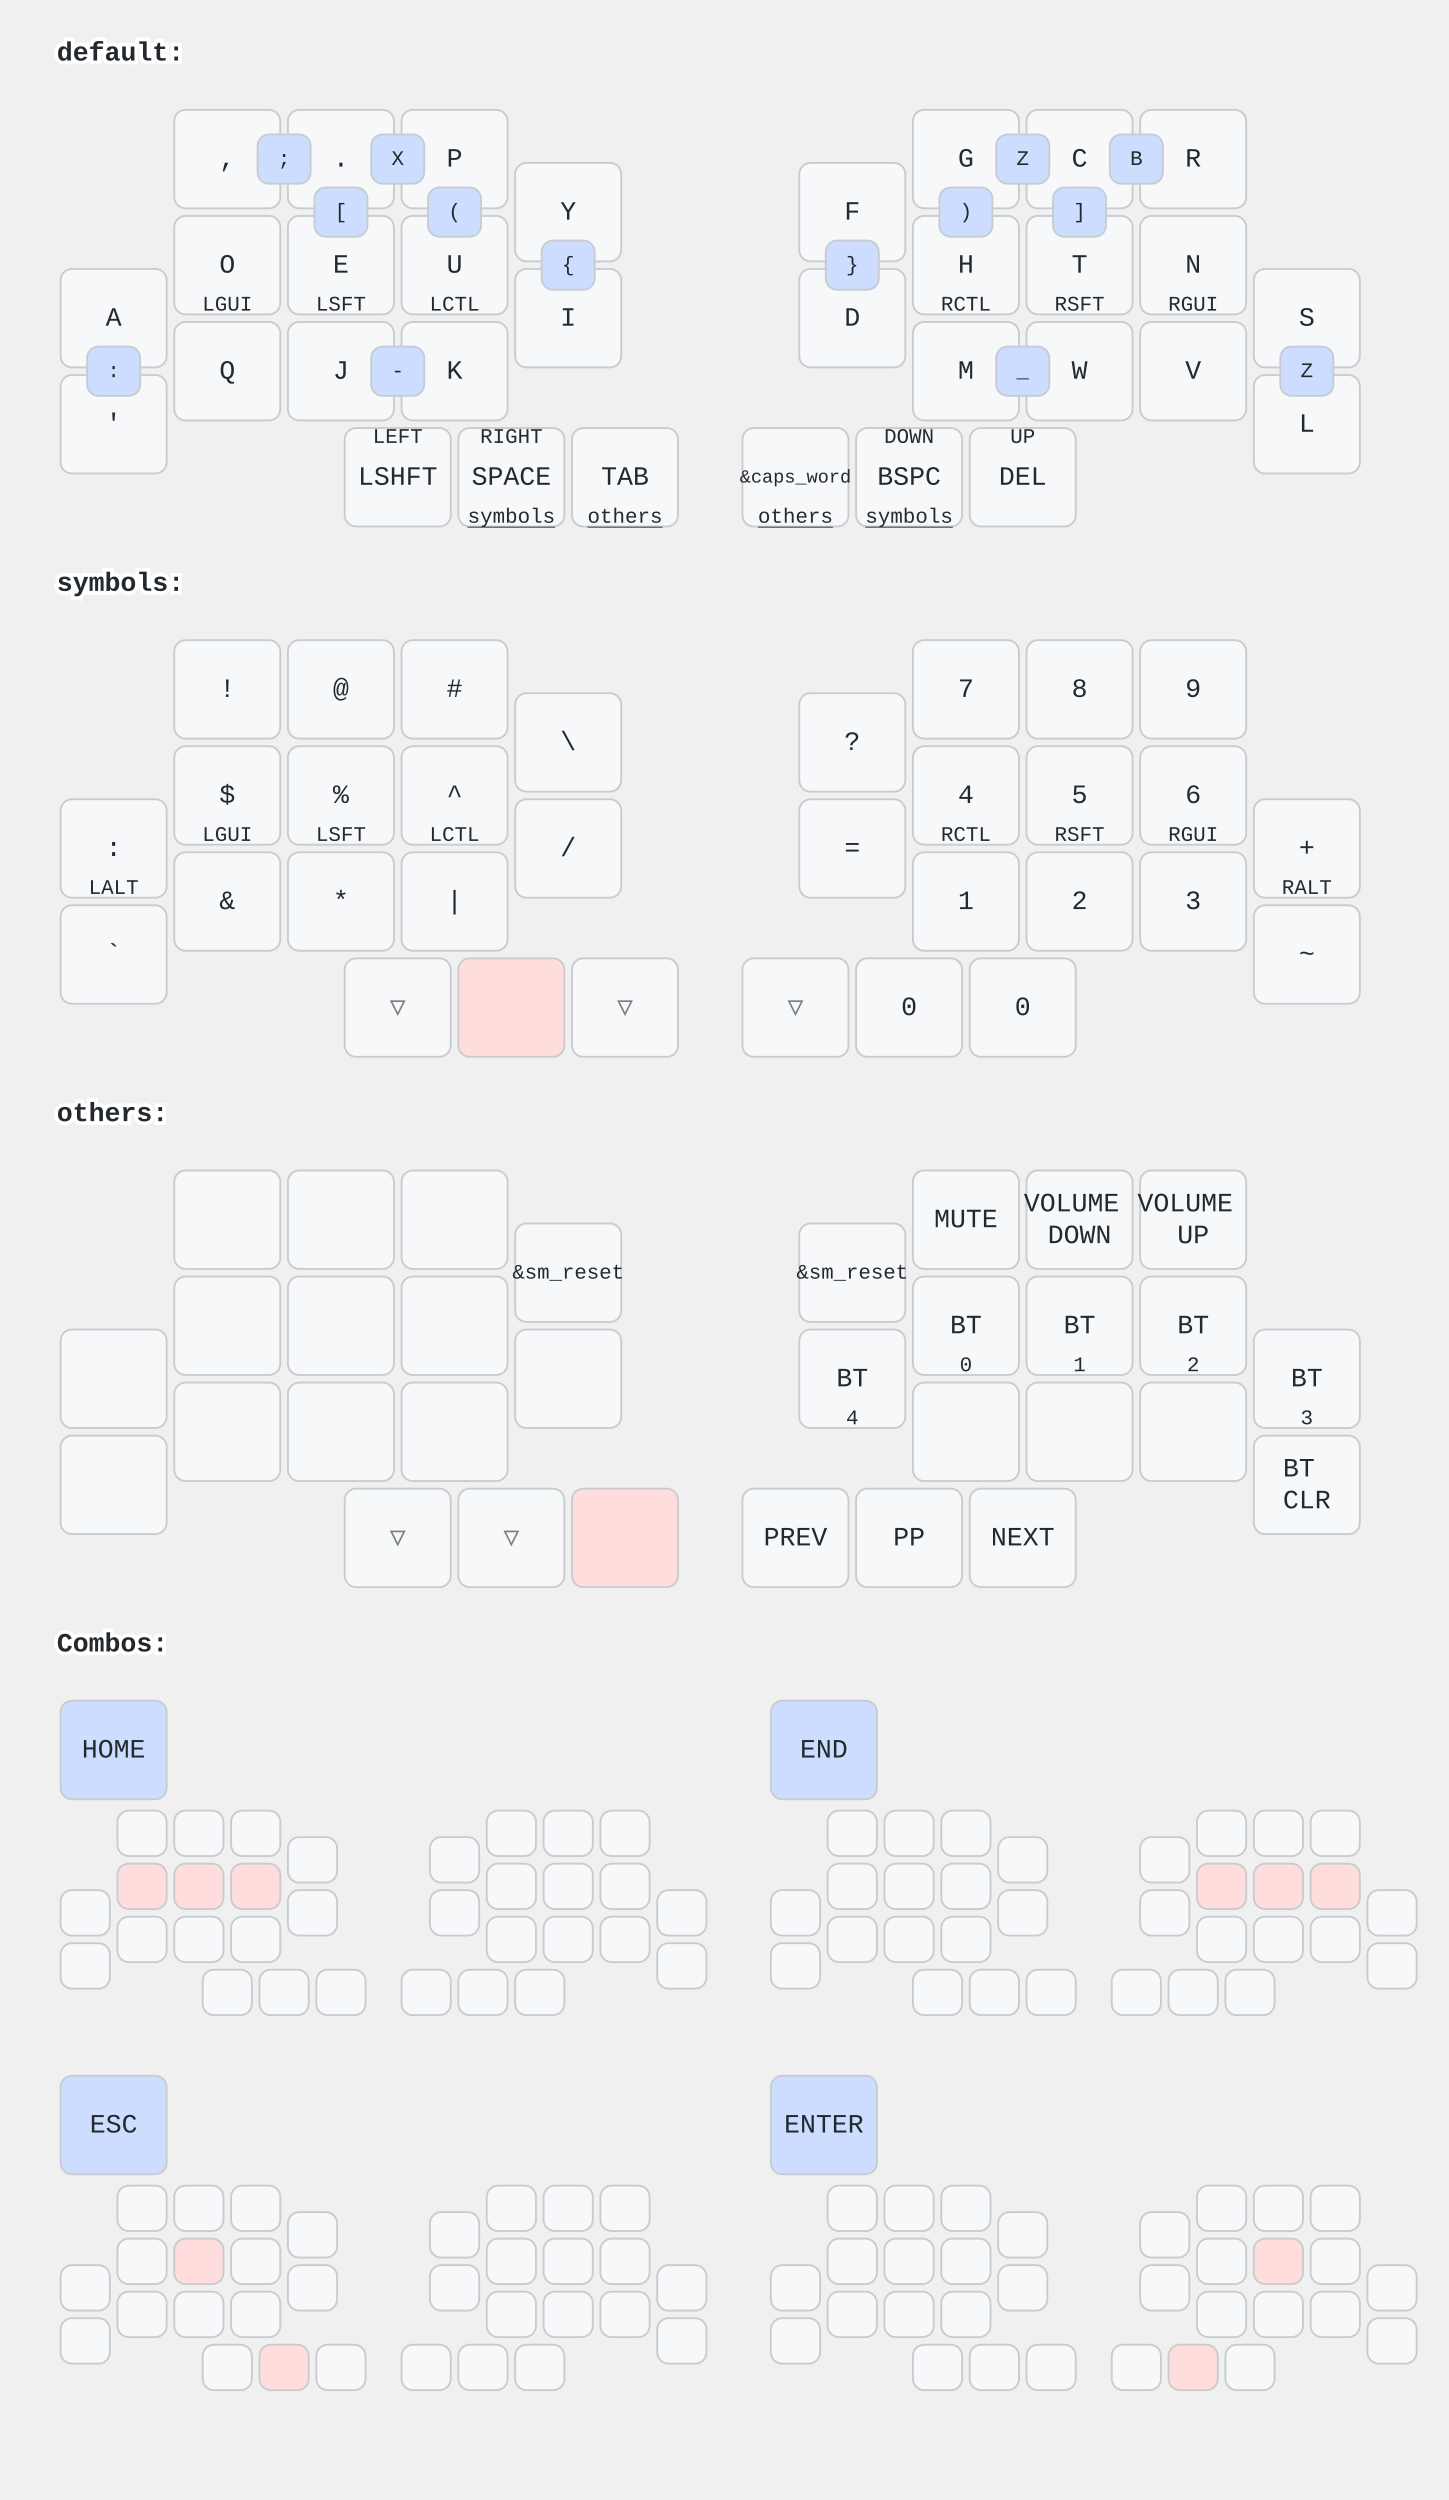
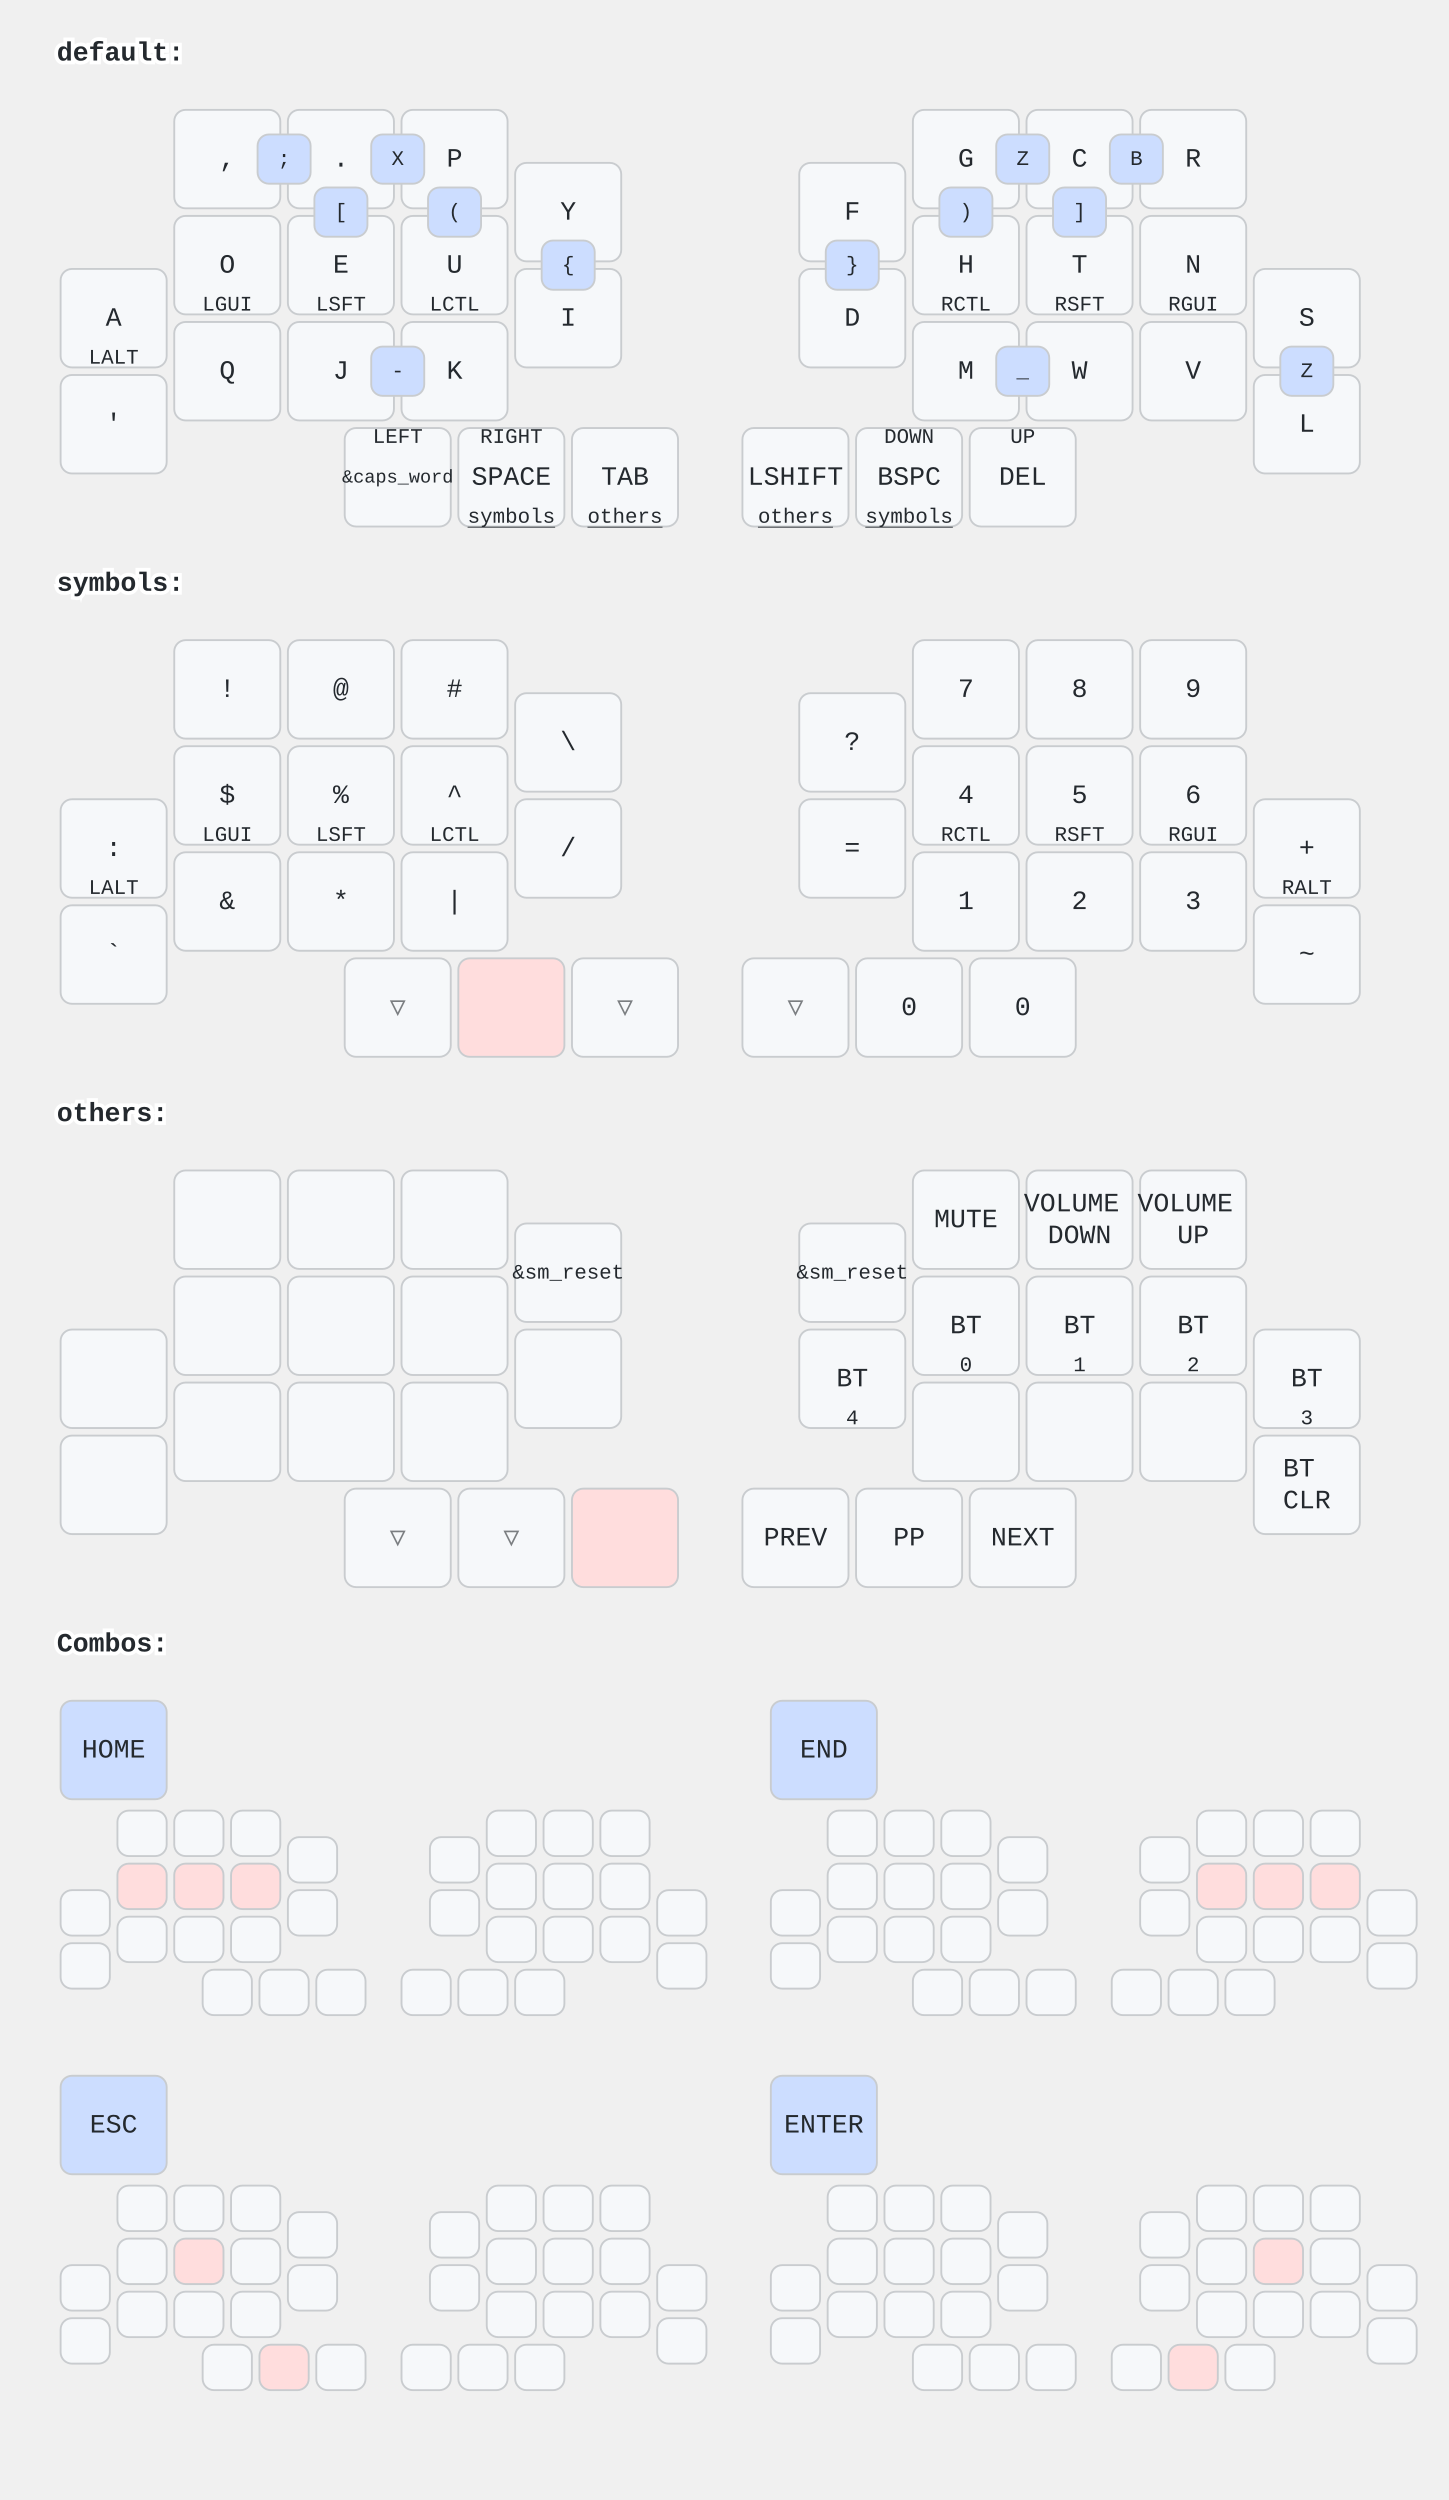
<svg xmlns="http://www.w3.org/2000/svg" width="765" height="1320" viewBox="0 0 765 1320" class="keymap">
  <style>/* inherit to force styles through use tags */
svg path {
    fill: inherit;
}

/* font and background color specifications */
svg.keymap {
    font-family: SFMono-Regular,Consolas,Liberation Mono,Menlo,monospace;
    font-size: 14px;
    font-kerning: normal;
    text-rendering: optimizeLegibility;
    fill: #24292e;
}

/* default key styling */
rect.key {
    fill: #f6f8fa;
}

rect.key, rect.combo {
    stroke: #c9cccf;
    stroke-width: 1;
}

/* default key side styling, only used is draw_key_sides is set */
rect.side {
    filter: brightness(90%);
}

/* color accent for combo boxes */
rect.combo, rect.combo-separate {
    fill: #cdf;
}

/* color accent for held keys */
rect.held, rect.combo.held {
    fill: #fdd;
}

/* color accent for ghost (optional) keys */
rect.ghost, rect.combo.ghost {
    stroke-dasharray: 4, 4;
    stroke-width: 2;
}

text {
    text-anchor: middle;
    dominant-baseline: middle;
}

/* styling for layer labels */
text.label {
    font-weight: bold;
    text-anchor: start;
    stroke: white;
    stroke-width: 4;
    paint-order: stroke;
}

/* styling for optional footer */
text.footer {
    text-anchor: end;
    dominant-baseline: auto;
    stroke: white;
    stroke-width: 4;
    paint-order: stroke;
}

/* styling for combo tap, and key hold/shifted label text */
text.combo, text.hold, text.shifted {
    font-size: 11px;
}

text.hold {
    text-anchor: middle;
    dominant-baseline: auto;
}

text.shifted {
    text-anchor: middle;
    dominant-baseline: hanging;
}

text.layer-activator {
    text-decoration: underline;
}

/* styling for hold/shifted label text in combo box */
text.combo.hold, text.combo.shifted {
    font-size: 8px;
}

/* lighter symbol for transparent keys */
text.trans {
    fill: #7b7e81;
}

/* styling for combo dendrons */
path.combo {
    stroke-width: 1;
    stroke: gray;
    fill: none;
}

/* Start Tabler Icons Cleanup */
/* cannot use height/width with glyphs */
.icon-tabler &gt; path {
    fill: inherit;
    stroke: inherit;
    stroke-width: 2;
}
/* hide tabler's default box */
.icon-tabler &gt; path[stroke="none"][fill="none"] {
    visibility: hidden;
}
/* End Tabler Icons Cleanup */
</style>
  <g transform="translate(30, 0)" class="layer-default">
    <text x="0" y="28" class="label" id="default">default:</text>
    <g transform="translate(0, 56)">
      <g transform="translate(90, 28)" class="key keypos-0">
        <rect rx="6" ry="6" x="-28" y="-26" width="56" height="52" class="key" />
        <text x="0" y="0" class="key tap">,</text>
      </g>
      <g transform="translate(150, 28)" class="key keypos-1">
        <rect rx="6" ry="6" x="-28" y="-26" width="56" height="52" class="key" />
        <text x="0" y="0" class="key tap">.</text>
      </g>
      <g transform="translate(210, 28)" class="key keypos-2">
        <rect rx="6" ry="6" x="-28" y="-26" width="56" height="52" class="key" />
        <text x="0" y="0" class="key tap">P</text>
      </g>
      <g transform="translate(270, 56)" class="key keypos-3">
        <rect rx="6" ry="6" x="-28" y="-26" width="56" height="52" class="key" />
        <text x="0" y="0" class="key tap">Y</text>
      </g>
      <g transform="translate(420, 56)" class="key keypos-4">
        <rect rx="6" ry="6" x="-28" y="-26" width="56" height="52" class="key" />
        <text x="0" y="0" class="key tap">F</text>
      </g>
      <g transform="translate(480, 28)" class="key keypos-5">
        <rect rx="6" ry="6" x="-28" y="-26" width="56" height="52" class="key" />
        <text x="0" y="0" class="key tap">G</text>
      </g>
      <g transform="translate(540, 28)" class="key keypos-6">
        <rect rx="6" ry="6" x="-28" y="-26" width="56" height="52" class="key" />
        <text x="0" y="0" class="key tap">C</text>
      </g>
      <g transform="translate(600, 28)" class="key keypos-7">
        <rect rx="6" ry="6" x="-28" y="-26" width="56" height="52" class="key" />
        <text x="0" y="0" class="key tap">R</text>
      </g>
      <g transform="translate(30, 112)" class="key keypos-8">
        <rect rx="6" ry="6" x="-28" y="-26" width="56" height="52" class="key" />
        <text x="0" y="0" class="key tap">A</text>
        <text x="0" y="24" class="key hold">LALT</text>
      </g>
      <g transform="translate(90, 84)" class="key keypos-9">
        <rect rx="6" ry="6" x="-28" y="-26" width="56" height="52" class="key" />
        <text x="0" y="0" class="key tap">O</text>
        <text x="0" y="24" class="key hold">LGUI</text>
      </g>
      <g transform="translate(150, 84)" class="key keypos-10">
        <rect rx="6" ry="6" x="-28" y="-26" width="56" height="52" class="key" />
        <text x="0" y="0" class="key tap">E</text>
        <text x="0" y="24" class="key hold">LSFT</text>
      </g>
      <g transform="translate(210, 84)" class="key keypos-11">
        <rect rx="6" ry="6" x="-28" y="-26" width="56" height="52" class="key" />
        <text x="0" y="0" class="key tap">U</text>
        <text x="0" y="24" class="key hold">LCTL</text>
      </g>
      <g transform="translate(270, 112)" class="key keypos-12">
        <rect rx="6" ry="6" x="-28" y="-26" width="56" height="52" class="key" />
        <text x="0" y="0" class="key tap">I</text>
      </g>
      <g transform="translate(420, 112)" class="key keypos-13">
        <rect rx="6" ry="6" x="-28" y="-26" width="56" height="52" class="key" />
        <text x="0" y="0" class="key tap">D</text>
      </g>
      <g transform="translate(480, 84)" class="key keypos-14">
        <rect rx="6" ry="6" x="-28" y="-26" width="56" height="52" class="key" />
        <text x="0" y="0" class="key tap">H</text>
        <text x="0" y="24" class="key hold">RCTL</text>
      </g>
      <g transform="translate(540, 84)" class="key keypos-15">
        <rect rx="6" ry="6" x="-28" y="-26" width="56" height="52" class="key" />
        <text x="0" y="0" class="key tap">T</text>
        <text x="0" y="24" class="key hold">RSFT</text>
      </g>
      <g transform="translate(600, 84)" class="key keypos-16">
        <rect rx="6" ry="6" x="-28" y="-26" width="56" height="52" class="key" />
        <text x="0" y="0" class="key tap">N</text>
        <text x="0" y="24" class="key hold">RGUI</text>
      </g>
      <g transform="translate(660, 112)" class="key keypos-17">
        <rect rx="6" ry="6" x="-28" y="-26" width="56" height="52" class="key" />
        <text x="0" y="0" class="key tap">S</text>
        <text x="0" y="24" class="key hold">RALT</text>
      </g>
      <g transform="translate(30, 168)" class="key keypos-18">
        <rect rx="6" ry="6" x="-28" y="-26" width="56" height="52" class="key" />
        <text x="0" y="0" class="key tap">'</text>
      </g>
      <g transform="translate(90, 140)" class="key keypos-19">
        <rect rx="6" ry="6" x="-28" y="-26" width="56" height="52" class="key" />
        <text x="0" y="0" class="key tap">Q</text>
      </g>
      <g transform="translate(150, 140)" class="key keypos-20">
        <rect rx="6" ry="6" x="-28" y="-26" width="56" height="52" class="key" />
        <text x="0" y="0" class="key tap">J</text>
      </g>
      <g transform="translate(210, 140)" class="key keypos-21">
        <rect rx="6" ry="6" x="-28" y="-26" width="56" height="52" class="key" />
        <text x="0" y="0" class="key tap">K</text>
      </g>
      <g transform="translate(480, 140)" class="key keypos-22">
        <rect rx="6" ry="6" x="-28" y="-26" width="56" height="52" class="key" />
        <text x="0" y="0" class="key tap">M</text>
      </g>
      <g transform="translate(540, 140)" class="key keypos-23">
        <rect rx="6" ry="6" x="-28" y="-26" width="56" height="52" class="key" />
        <text x="0" y="0" class="key tap">W</text>
      </g>
      <g transform="translate(600, 140)" class="key keypos-24">
        <rect rx="6" ry="6" x="-28" y="-26" width="56" height="52" class="key" />
        <text x="0" y="0" class="key tap">V</text>
      </g>
      <g transform="translate(660, 168)" class="key keypos-25">
        <rect rx="6" ry="6" x="-28" y="-26" width="56" height="52" class="key" />
        <text x="0" y="0" class="key tap">L</text>
      </g>
      <g transform="translate(180, 196)" class="key keypos-26">
        <rect rx="6" ry="6" x="-28" y="-26" width="56" height="52" class="key" />
-         <text x="0" y="0" class="key tap">LSHFT</text>
+         <text x="0" y="0" class="key tap">
+           <tspan style="font-size: 70%">&amp;caps_word</tspan>
+         </text>
        <text x="0" y="-24" class="key shifted">LEFT</text>
      </g>
      <g transform="translate(240, 196)" class="key keypos-27">
        <rect rx="6" ry="6" x="-28" y="-26" width="56" height="52" class="key" />
        <text x="0" y="0" class="key tap">SPACE</text>
        <a href="#symbols">
          <text x="0" y="24" class="key hold layer-activator">symbols</text>
        </a>
        <text x="0" y="-24" class="key shifted">RIGHT</text>
      </g>
      <g transform="translate(300, 196)" class="key keypos-28">
        <rect rx="6" ry="6" x="-28" y="-26" width="56" height="52" class="key" />
        <text x="0" y="0" class="key tap">TAB</text>
        <a href="#others">
          <text x="0" y="24" class="key hold layer-activator">others</text>
        </a>
      </g>
      <g transform="translate(390, 196)" class="key keypos-29">
        <rect rx="6" ry="6" x="-28" y="-26" width="56" height="52" class="key" />
-         <text x="0" y="0" class="key tap">
-           <tspan style="font-size: 70%">&amp;caps_word</tspan>
-         </text>
+         <text x="0" y="0" class="key tap">LSHIFT</text>
        <a href="#others">
          <text x="0" y="24" class="key hold layer-activator">others</text>
        </a>
      </g>
      <g transform="translate(450, 196)" class="key keypos-30">
        <rect rx="6" ry="6" x="-28" y="-26" width="56" height="52" class="key" />
        <text x="0" y="0" class="key tap">BSPC</text>
        <a href="#symbols">
          <text x="0" y="24" class="key hold layer-activator">symbols</text>
        </a>
        <text x="0" y="-24" class="key shifted">DOWN</text>
      </g>
      <g transform="translate(510, 196)" class="key keypos-31">
        <rect rx="6" ry="6" x="-28" y="-26" width="56" height="52" class="key" />
        <text x="0" y="0" class="key tap">DEL</text>
        <text x="0" y="-24" class="key shifted">UP</text>
      </g>
      <g class="combo combopos-0">
        <rect rx="6" ry="6" x="106" y="15" width="28" height="26" class="combo" />
        <text x="120" y="28" class="combo tap">;</text>
      </g>
      <g class="combo combopos-1">
        <rect rx="6" ry="6" x="166" y="15" width="28" height="26" class="combo" />
        <text x="180" y="28" class="combo tap">X</text>
      </g>
      <g class="combo combopos-2">
        <rect rx="6" ry="6" x="556" y="15" width="28" height="26" class="combo" />
        <text x="570" y="28" class="combo tap">B</text>
      </g>
      <g class="combo combopos-3">
        <rect rx="6" ry="6" x="496" y="15" width="28" height="26" class="combo" />
        <text x="510" y="28" class="combo tap">Z</text>
      </g>
      <g class="combo combopos-4">
        <rect rx="6" ry="6" x="646" y="127" width="28" height="26" class="combo" />
        <text x="660" y="140" class="combo tap">Z</text>
      </g>
      <g class="combo combopos-5">
-         <rect rx="6" ry="6" x="16" y="127" width="28" height="26" class="combo" />
-         <text x="30" y="140" class="combo tap">:</text>
-       </g>
-       <g class="combo combopos-6">
        <rect rx="6" ry="6" x="136" y="43" width="28" height="26" class="combo" />
        <text x="150" y="56" class="combo tap">[</text>
      </g>
-       <g class="combo combopos-7">
+       <g class="combo combopos-6">
        <rect rx="6" ry="6" x="526" y="43" width="28" height="26" class="combo" />
        <text x="540" y="56" class="combo tap">]</text>
      </g>
-       <g class="combo combopos-8">
+       <g class="combo combopos-7">
        <rect rx="6" ry="6" x="196" y="43" width="28" height="26" class="combo" />
        <text x="210" y="56" class="combo tap">(</text>
      </g>
-       <g class="combo combopos-9">
+       <g class="combo combopos-8">
        <rect rx="6" ry="6" x="466" y="43" width="28" height="26" class="combo" />
        <text x="480" y="56" class="combo tap">)</text>
      </g>
-       <g class="combo combopos-10">
+       <g class="combo combopos-9">
        <rect rx="6" ry="6" x="256" y="71" width="28" height="26" class="combo" />
        <text x="270" y="84" class="combo tap">{</text>
      </g>
-       <g class="combo combopos-11">
+       <g class="combo combopos-10">
        <rect rx="6" ry="6" x="406" y="71" width="28" height="26" class="combo" />
        <text x="420" y="84" class="combo tap">}</text>
      </g>
-       <g class="combo combopos-12">
+       <g class="combo combopos-11">
        <rect rx="6" ry="6" x="166" y="127" width="28" height="26" class="combo" />
        <text x="180" y="140" class="combo tap">-</text>
      </g>
-       <g class="combo combopos-13">
+       <g class="combo combopos-12">
        <rect rx="6" ry="6" x="496" y="127" width="28" height="26" class="combo" />
        <text x="510" y="140" class="combo tap">_</text>
      </g>
    </g>
  </g>
  <g transform="translate(30, 280)" class="layer-symbols">
    <text x="0" y="28" class="label" id="symbols">symbols:</text>
    <g transform="translate(0, 56)">
      <g transform="translate(90, 28)" class="key keypos-0">
        <rect rx="6" ry="6" x="-28" y="-26" width="56" height="52" class="key" />
        <text x="0" y="0" class="key tap">!</text>
      </g>
      <g transform="translate(150, 28)" class="key keypos-1">
        <rect rx="6" ry="6" x="-28" y="-26" width="56" height="52" class="key" />
        <text x="0" y="0" class="key tap">@</text>
      </g>
      <g transform="translate(210, 28)" class="key keypos-2">
        <rect rx="6" ry="6" x="-28" y="-26" width="56" height="52" class="key" />
        <text x="0" y="0" class="key tap">#</text>
      </g>
      <g transform="translate(270, 56)" class="key keypos-3">
        <rect rx="6" ry="6" x="-28" y="-26" width="56" height="52" class="key" />
        <text x="0" y="0" class="key tap">\</text>
      </g>
      <g transform="translate(420, 56)" class="key keypos-4">
        <rect rx="6" ry="6" x="-28" y="-26" width="56" height="52" class="key" />
        <text x="0" y="0" class="key tap">?</text>
      </g>
      <g transform="translate(480, 28)" class="key keypos-5">
        <rect rx="6" ry="6" x="-28" y="-26" width="56" height="52" class="key" />
        <text x="0" y="0" class="key tap">7</text>
      </g>
      <g transform="translate(540, 28)" class="key keypos-6">
        <rect rx="6" ry="6" x="-28" y="-26" width="56" height="52" class="key" />
        <text x="0" y="0" class="key tap">8</text>
      </g>
      <g transform="translate(600, 28)" class="key keypos-7">
        <rect rx="6" ry="6" x="-28" y="-26" width="56" height="52" class="key" />
        <text x="0" y="0" class="key tap">9</text>
      </g>
      <g transform="translate(30, 112)" class="key keypos-8">
        <rect rx="6" ry="6" x="-28" y="-26" width="56" height="52" class="key" />
        <text x="0" y="0" class="key tap">:</text>
        <text x="0" y="24" class="key hold">LALT</text>
      </g>
      <g transform="translate(90, 84)" class="key keypos-9">
        <rect rx="6" ry="6" x="-28" y="-26" width="56" height="52" class="key" />
        <text x="0" y="0" class="key tap">$</text>
        <text x="0" y="24" class="key hold">LGUI</text>
      </g>
      <g transform="translate(150, 84)" class="key keypos-10">
        <rect rx="6" ry="6" x="-28" y="-26" width="56" height="52" class="key" />
        <text x="0" y="0" class="key tap">%</text>
        <text x="0" y="24" class="key hold">LSFT</text>
      </g>
      <g transform="translate(210, 84)" class="key keypos-11">
        <rect rx="6" ry="6" x="-28" y="-26" width="56" height="52" class="key" />
        <text x="0" y="0" class="key tap">^</text>
        <text x="0" y="24" class="key hold">LCTL</text>
      </g>
      <g transform="translate(270, 112)" class="key keypos-12">
        <rect rx="6" ry="6" x="-28" y="-26" width="56" height="52" class="key" />
        <text x="0" y="0" class="key tap">/</text>
      </g>
      <g transform="translate(420, 112)" class="key keypos-13">
        <rect rx="6" ry="6" x="-28" y="-26" width="56" height="52" class="key" />
        <text x="0" y="0" class="key tap">=</text>
      </g>
      <g transform="translate(480, 84)" class="key keypos-14">
        <rect rx="6" ry="6" x="-28" y="-26" width="56" height="52" class="key" />
        <text x="0" y="0" class="key tap">4</text>
        <text x="0" y="24" class="key hold">RCTL</text>
      </g>
      <g transform="translate(540, 84)" class="key keypos-15">
        <rect rx="6" ry="6" x="-28" y="-26" width="56" height="52" class="key" />
        <text x="0" y="0" class="key tap">5</text>
        <text x="0" y="24" class="key hold">RSFT</text>
      </g>
      <g transform="translate(600, 84)" class="key keypos-16">
        <rect rx="6" ry="6" x="-28" y="-26" width="56" height="52" class="key" />
        <text x="0" y="0" class="key tap">6</text>
        <text x="0" y="24" class="key hold">RGUI</text>
      </g>
      <g transform="translate(660, 112)" class="key keypos-17">
        <rect rx="6" ry="6" x="-28" y="-26" width="56" height="52" class="key" />
        <text x="0" y="0" class="key tap">+</text>
        <text x="0" y="24" class="key hold">RALT</text>
      </g>
      <g transform="translate(30, 168)" class="key keypos-18">
        <rect rx="6" ry="6" x="-28" y="-26" width="56" height="52" class="key" />
        <text x="0" y="0" class="key tap">`</text>
      </g>
      <g transform="translate(90, 140)" class="key keypos-19">
        <rect rx="6" ry="6" x="-28" y="-26" width="56" height="52" class="key" />
        <text x="0" y="0" class="key tap">&amp;</text>
      </g>
      <g transform="translate(150, 140)" class="key keypos-20">
        <rect rx="6" ry="6" x="-28" y="-26" width="56" height="52" class="key" />
        <text x="0" y="0" class="key tap">*</text>
      </g>
      <g transform="translate(210, 140)" class="key keypos-21">
        <rect rx="6" ry="6" x="-28" y="-26" width="56" height="52" class="key" />
        <text x="0" y="0" class="key tap">|</text>
      </g>
      <g transform="translate(480, 140)" class="key keypos-22">
        <rect rx="6" ry="6" x="-28" y="-26" width="56" height="52" class="key" />
        <text x="0" y="0" class="key tap">1</text>
      </g>
      <g transform="translate(540, 140)" class="key keypos-23">
        <rect rx="6" ry="6" x="-28" y="-26" width="56" height="52" class="key" />
        <text x="0" y="0" class="key tap">2</text>
      </g>
      <g transform="translate(600, 140)" class="key keypos-24">
        <rect rx="6" ry="6" x="-28" y="-26" width="56" height="52" class="key" />
        <text x="0" y="0" class="key tap">3</text>
      </g>
      <g transform="translate(660, 168)" class="key keypos-25">
        <rect rx="6" ry="6" x="-28" y="-26" width="56" height="52" class="key" />
        <text x="0" y="0" class="key tap">~</text>
      </g>
      <g transform="translate(180, 196)" class="key trans keypos-26">
        <rect rx="6" ry="6" x="-28" y="-26" width="56" height="52" class="key trans" />
        <text x="0" y="0" class="key trans tap">▽</text>
      </g>
      <g transform="translate(240, 196)" class="key held keypos-27">
        <rect rx="6" ry="6" x="-28" y="-26" width="56" height="52" class="key held" />
      </g>
      <g transform="translate(300, 196)" class="key trans keypos-28">
        <rect rx="6" ry="6" x="-28" y="-26" width="56" height="52" class="key trans" />
        <text x="0" y="0" class="key trans tap">▽</text>
      </g>
      <g transform="translate(390, 196)" class="key trans keypos-29">
        <rect rx="6" ry="6" x="-28" y="-26" width="56" height="52" class="key trans" />
        <text x="0" y="0" class="key trans tap">▽</text>
      </g>
      <g transform="translate(450, 196)" class="key keypos-30">
        <rect rx="6" ry="6" x="-28" y="-26" width="56" height="52" class="key" />
        <text x="0" y="0" class="key tap">0</text>
      </g>
      <g transform="translate(510, 196)" class="key keypos-31">
        <rect rx="6" ry="6" x="-28" y="-26" width="56" height="52" class="key" />
        <text x="0" y="0" class="key tap">0</text>
      </g>
    </g>
  </g>
  <g transform="translate(30, 560)" class="layer-others">
    <text x="0" y="28" class="label" id="others">others:</text>
    <g transform="translate(0, 56)">
      <g transform="translate(90, 28)" class="key keypos-0">
        <rect rx="6" ry="6" x="-28" y="-26" width="56" height="52" class="key" />
      </g>
      <g transform="translate(150, 28)" class="key keypos-1">
        <rect rx="6" ry="6" x="-28" y="-26" width="56" height="52" class="key" />
      </g>
      <g transform="translate(210, 28)" class="key keypos-2">
        <rect rx="6" ry="6" x="-28" y="-26" width="56" height="52" class="key" />
      </g>
      <g transform="translate(270, 56)" class="key keypos-3">
        <rect rx="6" ry="6" x="-28" y="-26" width="56" height="52" class="key" />
        <text x="0" y="0" class="key tap">
          <tspan style="font-size: 78%">&amp;sm_reset</tspan>
        </text>
      </g>
      <g transform="translate(420, 56)" class="key keypos-4">
        <rect rx="6" ry="6" x="-28" y="-26" width="56" height="52" class="key" />
        <text x="0" y="0" class="key tap">
          <tspan style="font-size: 78%">&amp;sm_reset</tspan>
        </text>
      </g>
      <g transform="translate(480, 28)" class="key keypos-5">
        <rect rx="6" ry="6" x="-28" y="-26" width="56" height="52" class="key" />
        <text x="0" y="0" class="key tap">MUTE</text>
      </g>
      <g transform="translate(540, 28)" class="key keypos-6">
        <rect rx="6" ry="6" x="-28" y="-26" width="56" height="52" class="key" />
        <text x="0" y="0" class="key tap">
          <tspan x="0" dy="-0.6em">VOLUME</tspan>
          <tspan x="0" dy="1.2em">DOWN</tspan>
        </text>
      </g>
      <g transform="translate(600, 28)" class="key keypos-7">
        <rect rx="6" ry="6" x="-28" y="-26" width="56" height="52" class="key" />
        <text x="0" y="0" class="key tap">
          <tspan x="0" dy="-0.6em">VOLUME</tspan>
          <tspan x="0" dy="1.2em">UP</tspan>
        </text>
      </g>
      <g transform="translate(30, 112)" class="key keypos-8">
        <rect rx="6" ry="6" x="-28" y="-26" width="56" height="52" class="key" />
      </g>
      <g transform="translate(90, 84)" class="key keypos-9">
        <rect rx="6" ry="6" x="-28" y="-26" width="56" height="52" class="key" />
      </g>
      <g transform="translate(150, 84)" class="key keypos-10">
        <rect rx="6" ry="6" x="-28" y="-26" width="56" height="52" class="key" />
      </g>
      <g transform="translate(210, 84)" class="key keypos-11">
        <rect rx="6" ry="6" x="-28" y="-26" width="56" height="52" class="key" />
      </g>
      <g transform="translate(270, 112)" class="key keypos-12">
        <rect rx="6" ry="6" x="-28" y="-26" width="56" height="52" class="key" />
      </g>
      <g transform="translate(420, 112)" class="key keypos-13">
        <rect rx="6" ry="6" x="-28" y="-26" width="56" height="52" class="key" />
        <text x="0" y="0" class="key tap">BT</text>
        <text x="0" y="24" class="key hold">4</text>
      </g>
      <g transform="translate(480, 84)" class="key keypos-14">
        <rect rx="6" ry="6" x="-28" y="-26" width="56" height="52" class="key" />
        <text x="0" y="0" class="key tap">BT</text>
        <text x="0" y="24" class="key hold">0</text>
      </g>
      <g transform="translate(540, 84)" class="key keypos-15">
        <rect rx="6" ry="6" x="-28" y="-26" width="56" height="52" class="key" />
        <text x="0" y="0" class="key tap">BT</text>
        <text x="0" y="24" class="key hold">1</text>
      </g>
      <g transform="translate(600, 84)" class="key keypos-16">
        <rect rx="6" ry="6" x="-28" y="-26" width="56" height="52" class="key" />
        <text x="0" y="0" class="key tap">BT</text>
        <text x="0" y="24" class="key hold">2</text>
      </g>
      <g transform="translate(660, 112)" class="key keypos-17">
        <rect rx="6" ry="6" x="-28" y="-26" width="56" height="52" class="key" />
        <text x="0" y="0" class="key tap">BT</text>
        <text x="0" y="24" class="key hold">3</text>
      </g>
      <g transform="translate(30, 168)" class="key keypos-18">
        <rect rx="6" ry="6" x="-28" y="-26" width="56" height="52" class="key" />
      </g>
      <g transform="translate(90, 140)" class="key keypos-19">
        <rect rx="6" ry="6" x="-28" y="-26" width="56" height="52" class="key" />
      </g>
      <g transform="translate(150, 140)" class="key keypos-20">
        <rect rx="6" ry="6" x="-28" y="-26" width="56" height="52" class="key" />
      </g>
      <g transform="translate(210, 140)" class="key keypos-21">
        <rect rx="6" ry="6" x="-28" y="-26" width="56" height="52" class="key" />
      </g>
      <g transform="translate(480, 140)" class="key keypos-22">
        <rect rx="6" ry="6" x="-28" y="-26" width="56" height="52" class="key" />
      </g>
      <g transform="translate(540, 140)" class="key keypos-23">
        <rect rx="6" ry="6" x="-28" y="-26" width="56" height="52" class="key" />
      </g>
      <g transform="translate(600, 140)" class="key keypos-24">
        <rect rx="6" ry="6" x="-28" y="-26" width="56" height="52" class="key" />
      </g>
      <g transform="translate(660, 168)" class="key keypos-25">
        <rect rx="6" ry="6" x="-28" y="-26" width="56" height="52" class="key" />
        <text x="0" y="0" class="key tap">
          <tspan x="0" dy="-0.6em">BT</tspan>
          <tspan x="0" dy="1.2em">CLR</tspan>
        </text>
      </g>
      <g transform="translate(180, 196)" class="key trans keypos-26">
        <rect rx="6" ry="6" x="-28" y="-26" width="56" height="52" class="key trans" />
        <text x="0" y="0" class="key trans tap">▽</text>
      </g>
      <g transform="translate(240, 196)" class="key trans keypos-27">
        <rect rx="6" ry="6" x="-28" y="-26" width="56" height="52" class="key trans" />
        <text x="0" y="0" class="key trans tap">▽</text>
      </g>
      <g transform="translate(300, 196)" class="key held keypos-28">
        <rect rx="6" ry="6" x="-28" y="-26" width="56" height="52" class="key held" />
      </g>
      <g transform="translate(390, 196)" class="key keypos-29">
        <rect rx="6" ry="6" x="-28" y="-26" width="56" height="52" class="key" />
        <text x="0" y="0" class="key tap">PREV</text>
      </g>
      <g transform="translate(450, 196)" class="key keypos-30">
        <rect rx="6" ry="6" x="-28" y="-26" width="56" height="52" class="key" />
        <text x="0" y="0" class="key tap">PP</text>
      </g>
      <g transform="translate(510, 196)" class="key keypos-31">
        <rect rx="6" ry="6" x="-28" y="-26" width="56" height="52" class="key" />
        <text x="0" y="0" class="key tap">NEXT</text>
      </g>
    </g>
  </g>
  <text x="30" y="868" class="label" id="Combos">Combos:</text>
  <g transform="translate(30, 840)" class="layer-combopos-0">
    <g transform="translate(0, 56)">
      <g transform="translate(30, 28)" class="key  combo-separate keypos-0">
        <rect rx="6" ry="6" x="-28" y="-26" width="56" height="52" class="key  combo-separate" />
        <text x="0" y="0" class="key  combo-separate tap">HOME</text>
      </g>
      <g transform="translate(45, 72)" class="key keypos-1">
        <rect rx="6" ry="6" x="-13" y="-12" width="26" height="24" class="key" />
      </g>
      <g transform="translate(75, 72)" class="key keypos-2">
        <rect rx="6" ry="6" x="-13" y="-12" width="26" height="24" class="key" />
      </g>
      <g transform="translate(105, 72)" class="key keypos-3">
        <rect rx="6" ry="6" x="-13" y="-12" width="26" height="24" class="key" />
      </g>
      <g transform="translate(135, 86)" class="key keypos-4">
        <rect rx="6" ry="6" x="-13" y="-12" width="26" height="24" class="key" />
      </g>
      <g transform="translate(210, 86)" class="key keypos-5">
        <rect rx="6" ry="6" x="-13" y="-12" width="26" height="24" class="key" />
      </g>
      <g transform="translate(240, 72)" class="key keypos-6">
        <rect rx="6" ry="6" x="-13" y="-12" width="26" height="24" class="key" />
      </g>
      <g transform="translate(270, 72)" class="key keypos-7">
        <rect rx="6" ry="6" x="-13" y="-12" width="26" height="24" class="key" />
      </g>
      <g transform="translate(300, 72)" class="key keypos-8">
        <rect rx="6" ry="6" x="-13" y="-12" width="26" height="24" class="key" />
      </g>
      <g transform="translate(15, 114)" class="key keypos-9">
        <rect rx="6" ry="6" x="-13" y="-12" width="26" height="24" class="key" />
      </g>
      <g transform="translate(45, 100)" class="key held keypos-10">
        <rect rx="6" ry="6" x="-13" y="-12" width="26" height="24" class="key held" />
      </g>
      <g transform="translate(75, 100)" class="key held keypos-11">
        <rect rx="6" ry="6" x="-13" y="-12" width="26" height="24" class="key held" />
      </g>
      <g transform="translate(105, 100)" class="key held keypos-12">
        <rect rx="6" ry="6" x="-13" y="-12" width="26" height="24" class="key held" />
      </g>
      <g transform="translate(135, 114)" class="key keypos-13">
        <rect rx="6" ry="6" x="-13" y="-12" width="26" height="24" class="key" />
      </g>
      <g transform="translate(210, 114)" class="key keypos-14">
        <rect rx="6" ry="6" x="-13" y="-12" width="26" height="24" class="key" />
      </g>
      <g transform="translate(240, 100)" class="key keypos-15">
        <rect rx="6" ry="6" x="-13" y="-12" width="26" height="24" class="key" />
      </g>
      <g transform="translate(270, 100)" class="key keypos-16">
        <rect rx="6" ry="6" x="-13" y="-12" width="26" height="24" class="key" />
      </g>
      <g transform="translate(300, 100)" class="key keypos-17">
        <rect rx="6" ry="6" x="-13" y="-12" width="26" height="24" class="key" />
      </g>
      <g transform="translate(330, 114)" class="key keypos-18">
        <rect rx="6" ry="6" x="-13" y="-12" width="26" height="24" class="key" />
      </g>
      <g transform="translate(15, 142)" class="key keypos-19">
        <rect rx="6" ry="6" x="-13" y="-12" width="26" height="24" class="key" />
      </g>
      <g transform="translate(45, 128)" class="key keypos-20">
        <rect rx="6" ry="6" x="-13" y="-12" width="26" height="24" class="key" />
      </g>
      <g transform="translate(75, 128)" class="key keypos-21">
        <rect rx="6" ry="6" x="-13" y="-12" width="26" height="24" class="key" />
      </g>
      <g transform="translate(105, 128)" class="key keypos-22">
        <rect rx="6" ry="6" x="-13" y="-12" width="26" height="24" class="key" />
      </g>
      <g transform="translate(240, 128)" class="key keypos-23">
        <rect rx="6" ry="6" x="-13" y="-12" width="26" height="24" class="key" />
      </g>
      <g transform="translate(270, 128)" class="key keypos-24">
        <rect rx="6" ry="6" x="-13" y="-12" width="26" height="24" class="key" />
      </g>
      <g transform="translate(300, 128)" class="key keypos-25">
        <rect rx="6" ry="6" x="-13" y="-12" width="26" height="24" class="key" />
      </g>
      <g transform="translate(330, 142)" class="key keypos-26">
        <rect rx="6" ry="6" x="-13" y="-12" width="26" height="24" class="key" />
      </g>
      <g transform="translate(90, 156)" class="key keypos-27">
        <rect rx="6" ry="6" x="-13" y="-12" width="26" height="24" class="key" />
      </g>
      <g transform="translate(120, 156)" class="key keypos-28">
        <rect rx="6" ry="6" x="-13" y="-12" width="26" height="24" class="key" />
      </g>
      <g transform="translate(150, 156)" class="key keypos-29">
        <rect rx="6" ry="6" x="-13" y="-12" width="26" height="24" class="key" />
      </g>
      <g transform="translate(195, 156)" class="key keypos-30">
        <rect rx="6" ry="6" x="-13" y="-12" width="26" height="24" class="key" />
      </g>
      <g transform="translate(225, 156)" class="key keypos-31">
        <rect rx="6" ry="6" x="-13" y="-12" width="26" height="24" class="key" />
      </g>
      <g transform="translate(255, 156)" class="key keypos-32">
        <rect rx="6" ry="6" x="-13" y="-12" width="26" height="24" class="key" />
      </g>
    </g>
  </g>
  <g transform="translate(405, 840)" class="layer-combopos-1">
    <g transform="translate(0, 56)">
      <g transform="translate(30, 28)" class="key  combo-separate keypos-0">
        <rect rx="6" ry="6" x="-28" y="-26" width="56" height="52" class="key  combo-separate" />
        <text x="0" y="0" class="key  combo-separate tap">END</text>
      </g>
      <g transform="translate(45, 72)" class="key keypos-1">
        <rect rx="6" ry="6" x="-13" y="-12" width="26" height="24" class="key" />
      </g>
      <g transform="translate(75, 72)" class="key keypos-2">
        <rect rx="6" ry="6" x="-13" y="-12" width="26" height="24" class="key" />
      </g>
      <g transform="translate(105, 72)" class="key keypos-3">
        <rect rx="6" ry="6" x="-13" y="-12" width="26" height="24" class="key" />
      </g>
      <g transform="translate(135, 86)" class="key keypos-4">
        <rect rx="6" ry="6" x="-13" y="-12" width="26" height="24" class="key" />
      </g>
      <g transform="translate(210, 86)" class="key keypos-5">
        <rect rx="6" ry="6" x="-13" y="-12" width="26" height="24" class="key" />
      </g>
      <g transform="translate(240, 72)" class="key keypos-6">
        <rect rx="6" ry="6" x="-13" y="-12" width="26" height="24" class="key" />
      </g>
      <g transform="translate(270, 72)" class="key keypos-7">
        <rect rx="6" ry="6" x="-13" y="-12" width="26" height="24" class="key" />
      </g>
      <g transform="translate(300, 72)" class="key keypos-8">
        <rect rx="6" ry="6" x="-13" y="-12" width="26" height="24" class="key" />
      </g>
      <g transform="translate(15, 114)" class="key keypos-9">
        <rect rx="6" ry="6" x="-13" y="-12" width="26" height="24" class="key" />
      </g>
      <g transform="translate(45, 100)" class="key keypos-10">
        <rect rx="6" ry="6" x="-13" y="-12" width="26" height="24" class="key" />
      </g>
      <g transform="translate(75, 100)" class="key keypos-11">
        <rect rx="6" ry="6" x="-13" y="-12" width="26" height="24" class="key" />
      </g>
      <g transform="translate(105, 100)" class="key keypos-12">
        <rect rx="6" ry="6" x="-13" y="-12" width="26" height="24" class="key" />
      </g>
      <g transform="translate(135, 114)" class="key keypos-13">
        <rect rx="6" ry="6" x="-13" y="-12" width="26" height="24" class="key" />
      </g>
      <g transform="translate(210, 114)" class="key keypos-14">
        <rect rx="6" ry="6" x="-13" y="-12" width="26" height="24" class="key" />
      </g>
      <g transform="translate(240, 100)" class="key held keypos-15">
        <rect rx="6" ry="6" x="-13" y="-12" width="26" height="24" class="key held" />
      </g>
      <g transform="translate(270, 100)" class="key held keypos-16">
        <rect rx="6" ry="6" x="-13" y="-12" width="26" height="24" class="key held" />
      </g>
      <g transform="translate(300, 100)" class="key held keypos-17">
        <rect rx="6" ry="6" x="-13" y="-12" width="26" height="24" class="key held" />
      </g>
      <g transform="translate(330, 114)" class="key keypos-18">
        <rect rx="6" ry="6" x="-13" y="-12" width="26" height="24" class="key" />
      </g>
      <g transform="translate(15, 142)" class="key keypos-19">
        <rect rx="6" ry="6" x="-13" y="-12" width="26" height="24" class="key" />
      </g>
      <g transform="translate(45, 128)" class="key keypos-20">
        <rect rx="6" ry="6" x="-13" y="-12" width="26" height="24" class="key" />
      </g>
      <g transform="translate(75, 128)" class="key keypos-21">
        <rect rx="6" ry="6" x="-13" y="-12" width="26" height="24" class="key" />
      </g>
      <g transform="translate(105, 128)" class="key keypos-22">
        <rect rx="6" ry="6" x="-13" y="-12" width="26" height="24" class="key" />
      </g>
      <g transform="translate(240, 128)" class="key keypos-23">
        <rect rx="6" ry="6" x="-13" y="-12" width="26" height="24" class="key" />
      </g>
      <g transform="translate(270, 128)" class="key keypos-24">
        <rect rx="6" ry="6" x="-13" y="-12" width="26" height="24" class="key" />
      </g>
      <g transform="translate(300, 128)" class="key keypos-25">
        <rect rx="6" ry="6" x="-13" y="-12" width="26" height="24" class="key" />
      </g>
      <g transform="translate(330, 142)" class="key keypos-26">
        <rect rx="6" ry="6" x="-13" y="-12" width="26" height="24" class="key" />
      </g>
      <g transform="translate(90, 156)" class="key keypos-27">
        <rect rx="6" ry="6" x="-13" y="-12" width="26" height="24" class="key" />
      </g>
      <g transform="translate(120, 156)" class="key keypos-28">
        <rect rx="6" ry="6" x="-13" y="-12" width="26" height="24" class="key" />
      </g>
      <g transform="translate(150, 156)" class="key keypos-29">
        <rect rx="6" ry="6" x="-13" y="-12" width="26" height="24" class="key" />
      </g>
      <g transform="translate(195, 156)" class="key keypos-30">
        <rect rx="6" ry="6" x="-13" y="-12" width="26" height="24" class="key" />
      </g>
      <g transform="translate(225, 156)" class="key keypos-31">
        <rect rx="6" ry="6" x="-13" y="-12" width="26" height="24" class="key" />
      </g>
      <g transform="translate(255, 156)" class="key keypos-32">
        <rect rx="6" ry="6" x="-13" y="-12" width="26" height="24" class="key" />
      </g>
    </g>
  </g>
  <g transform="translate(30, 1066)" class="layer-combopos-2">
    <g transform="translate(0, 28)">
      <g transform="translate(30, 28)" class="key  combo-separate keypos-0">
        <rect rx="6" ry="6" x="-28" y="-26" width="56" height="52" class="key  combo-separate" />
        <text x="0" y="0" class="key  combo-separate tap">ESC</text>
      </g>
      <g transform="translate(45, 72)" class="key keypos-1">
        <rect rx="6" ry="6" x="-13" y="-12" width="26" height="24" class="key" />
      </g>
      <g transform="translate(75, 72)" class="key keypos-2">
        <rect rx="6" ry="6" x="-13" y="-12" width="26" height="24" class="key" />
      </g>
      <g transform="translate(105, 72)" class="key keypos-3">
        <rect rx="6" ry="6" x="-13" y="-12" width="26" height="24" class="key" />
      </g>
      <g transform="translate(135, 86)" class="key keypos-4">
        <rect rx="6" ry="6" x="-13" y="-12" width="26" height="24" class="key" />
      </g>
      <g transform="translate(210, 86)" class="key keypos-5">
        <rect rx="6" ry="6" x="-13" y="-12" width="26" height="24" class="key" />
      </g>
      <g transform="translate(240, 72)" class="key keypos-6">
        <rect rx="6" ry="6" x="-13" y="-12" width="26" height="24" class="key" />
      </g>
      <g transform="translate(270, 72)" class="key keypos-7">
        <rect rx="6" ry="6" x="-13" y="-12" width="26" height="24" class="key" />
      </g>
      <g transform="translate(300, 72)" class="key keypos-8">
        <rect rx="6" ry="6" x="-13" y="-12" width="26" height="24" class="key" />
      </g>
      <g transform="translate(15, 114)" class="key keypos-9">
        <rect rx="6" ry="6" x="-13" y="-12" width="26" height="24" class="key" />
      </g>
      <g transform="translate(45, 100)" class="key keypos-10">
        <rect rx="6" ry="6" x="-13" y="-12" width="26" height="24" class="key" />
      </g>
      <g transform="translate(75, 100)" class="key held keypos-11">
        <rect rx="6" ry="6" x="-13" y="-12" width="26" height="24" class="key held" />
      </g>
      <g transform="translate(105, 100)" class="key keypos-12">
        <rect rx="6" ry="6" x="-13" y="-12" width="26" height="24" class="key" />
      </g>
      <g transform="translate(135, 114)" class="key keypos-13">
        <rect rx="6" ry="6" x="-13" y="-12" width="26" height="24" class="key" />
      </g>
      <g transform="translate(210, 114)" class="key keypos-14">
        <rect rx="6" ry="6" x="-13" y="-12" width="26" height="24" class="key" />
      </g>
      <g transform="translate(240, 100)" class="key keypos-15">
        <rect rx="6" ry="6" x="-13" y="-12" width="26" height="24" class="key" />
      </g>
      <g transform="translate(270, 100)" class="key keypos-16">
        <rect rx="6" ry="6" x="-13" y="-12" width="26" height="24" class="key" />
      </g>
      <g transform="translate(300, 100)" class="key keypos-17">
        <rect rx="6" ry="6" x="-13" y="-12" width="26" height="24" class="key" />
      </g>
      <g transform="translate(330, 114)" class="key keypos-18">
        <rect rx="6" ry="6" x="-13" y="-12" width="26" height="24" class="key" />
      </g>
      <g transform="translate(15, 142)" class="key keypos-19">
        <rect rx="6" ry="6" x="-13" y="-12" width="26" height="24" class="key" />
      </g>
      <g transform="translate(45, 128)" class="key keypos-20">
        <rect rx="6" ry="6" x="-13" y="-12" width="26" height="24" class="key" />
      </g>
      <g transform="translate(75, 128)" class="key keypos-21">
        <rect rx="6" ry="6" x="-13" y="-12" width="26" height="24" class="key" />
      </g>
      <g transform="translate(105, 128)" class="key keypos-22">
        <rect rx="6" ry="6" x="-13" y="-12" width="26" height="24" class="key" />
      </g>
      <g transform="translate(240, 128)" class="key keypos-23">
        <rect rx="6" ry="6" x="-13" y="-12" width="26" height="24" class="key" />
      </g>
      <g transform="translate(270, 128)" class="key keypos-24">
        <rect rx="6" ry="6" x="-13" y="-12" width="26" height="24" class="key" />
      </g>
      <g transform="translate(300, 128)" class="key keypos-25">
        <rect rx="6" ry="6" x="-13" y="-12" width="26" height="24" class="key" />
      </g>
      <g transform="translate(330, 142)" class="key keypos-26">
        <rect rx="6" ry="6" x="-13" y="-12" width="26" height="24" class="key" />
      </g>
      <g transform="translate(90, 156)" class="key keypos-27">
        <rect rx="6" ry="6" x="-13" y="-12" width="26" height="24" class="key" />
      </g>
      <g transform="translate(120, 156)" class="key held keypos-28">
        <rect rx="6" ry="6" x="-13" y="-12" width="26" height="24" class="key held" />
      </g>
      <g transform="translate(150, 156)" class="key keypos-29">
        <rect rx="6" ry="6" x="-13" y="-12" width="26" height="24" class="key" />
      </g>
      <g transform="translate(195, 156)" class="key keypos-30">
        <rect rx="6" ry="6" x="-13" y="-12" width="26" height="24" class="key" />
      </g>
      <g transform="translate(225, 156)" class="key keypos-31">
        <rect rx="6" ry="6" x="-13" y="-12" width="26" height="24" class="key" />
      </g>
      <g transform="translate(255, 156)" class="key keypos-32">
        <rect rx="6" ry="6" x="-13" y="-12" width="26" height="24" class="key" />
      </g>
    </g>
  </g>
  <g transform="translate(405, 1066)" class="layer-combopos-3">
    <g transform="translate(0, 28)">
      <g transform="translate(30, 28)" class="key  combo-separate keypos-0">
        <rect rx="6" ry="6" x="-28" y="-26" width="56" height="52" class="key  combo-separate" />
        <text x="0" y="0" class="key  combo-separate tap">ENTER</text>
      </g>
      <g transform="translate(45, 72)" class="key keypos-1">
        <rect rx="6" ry="6" x="-13" y="-12" width="26" height="24" class="key" />
      </g>
      <g transform="translate(75, 72)" class="key keypos-2">
        <rect rx="6" ry="6" x="-13" y="-12" width="26" height="24" class="key" />
      </g>
      <g transform="translate(105, 72)" class="key keypos-3">
        <rect rx="6" ry="6" x="-13" y="-12" width="26" height="24" class="key" />
      </g>
      <g transform="translate(135, 86)" class="key keypos-4">
        <rect rx="6" ry="6" x="-13" y="-12" width="26" height="24" class="key" />
      </g>
      <g transform="translate(210, 86)" class="key keypos-5">
        <rect rx="6" ry="6" x="-13" y="-12" width="26" height="24" class="key" />
      </g>
      <g transform="translate(240, 72)" class="key keypos-6">
        <rect rx="6" ry="6" x="-13" y="-12" width="26" height="24" class="key" />
      </g>
      <g transform="translate(270, 72)" class="key keypos-7">
        <rect rx="6" ry="6" x="-13" y="-12" width="26" height="24" class="key" />
      </g>
      <g transform="translate(300, 72)" class="key keypos-8">
        <rect rx="6" ry="6" x="-13" y="-12" width="26" height="24" class="key" />
      </g>
      <g transform="translate(15, 114)" class="key keypos-9">
        <rect rx="6" ry="6" x="-13" y="-12" width="26" height="24" class="key" />
      </g>
      <g transform="translate(45, 100)" class="key keypos-10">
        <rect rx="6" ry="6" x="-13" y="-12" width="26" height="24" class="key" />
      </g>
      <g transform="translate(75, 100)" class="key keypos-11">
        <rect rx="6" ry="6" x="-13" y="-12" width="26" height="24" class="key" />
      </g>
      <g transform="translate(105, 100)" class="key keypos-12">
        <rect rx="6" ry="6" x="-13" y="-12" width="26" height="24" class="key" />
      </g>
      <g transform="translate(135, 114)" class="key keypos-13">
        <rect rx="6" ry="6" x="-13" y="-12" width="26" height="24" class="key" />
      </g>
      <g transform="translate(210, 114)" class="key keypos-14">
        <rect rx="6" ry="6" x="-13" y="-12" width="26" height="24" class="key" />
      </g>
      <g transform="translate(240, 100)" class="key keypos-15">
        <rect rx="6" ry="6" x="-13" y="-12" width="26" height="24" class="key" />
      </g>
      <g transform="translate(270, 100)" class="key held keypos-16">
        <rect rx="6" ry="6" x="-13" y="-12" width="26" height="24" class="key held" />
      </g>
      <g transform="translate(300, 100)" class="key keypos-17">
        <rect rx="6" ry="6" x="-13" y="-12" width="26" height="24" class="key" />
      </g>
      <g transform="translate(330, 114)" class="key keypos-18">
        <rect rx="6" ry="6" x="-13" y="-12" width="26" height="24" class="key" />
      </g>
      <g transform="translate(15, 142)" class="key keypos-19">
        <rect rx="6" ry="6" x="-13" y="-12" width="26" height="24" class="key" />
      </g>
      <g transform="translate(45, 128)" class="key keypos-20">
        <rect rx="6" ry="6" x="-13" y="-12" width="26" height="24" class="key" />
      </g>
      <g transform="translate(75, 128)" class="key keypos-21">
        <rect rx="6" ry="6" x="-13" y="-12" width="26" height="24" class="key" />
      </g>
      <g transform="translate(105, 128)" class="key keypos-22">
        <rect rx="6" ry="6" x="-13" y="-12" width="26" height="24" class="key" />
      </g>
      <g transform="translate(240, 128)" class="key keypos-23">
        <rect rx="6" ry="6" x="-13" y="-12" width="26" height="24" class="key" />
      </g>
      <g transform="translate(270, 128)" class="key keypos-24">
        <rect rx="6" ry="6" x="-13" y="-12" width="26" height="24" class="key" />
      </g>
      <g transform="translate(300, 128)" class="key keypos-25">
        <rect rx="6" ry="6" x="-13" y="-12" width="26" height="24" class="key" />
      </g>
      <g transform="translate(330, 142)" class="key keypos-26">
        <rect rx="6" ry="6" x="-13" y="-12" width="26" height="24" class="key" />
      </g>
      <g transform="translate(90, 156)" class="key keypos-27">
        <rect rx="6" ry="6" x="-13" y="-12" width="26" height="24" class="key" />
      </g>
      <g transform="translate(120, 156)" class="key keypos-28">
        <rect rx="6" ry="6" x="-13" y="-12" width="26" height="24" class="key" />
      </g>
      <g transform="translate(150, 156)" class="key keypos-29">
        <rect rx="6" ry="6" x="-13" y="-12" width="26" height="24" class="key" />
      </g>
      <g transform="translate(195, 156)" class="key keypos-30">
        <rect rx="6" ry="6" x="-13" y="-12" width="26" height="24" class="key" />
      </g>
      <g transform="translate(225, 156)" class="key held keypos-31">
        <rect rx="6" ry="6" x="-13" y="-12" width="26" height="24" class="key held" />
      </g>
      <g transform="translate(255, 156)" class="key keypos-32">
        <rect rx="6" ry="6" x="-13" y="-12" width="26" height="24" class="key" />
      </g>
    </g>
  </g>
</svg>
